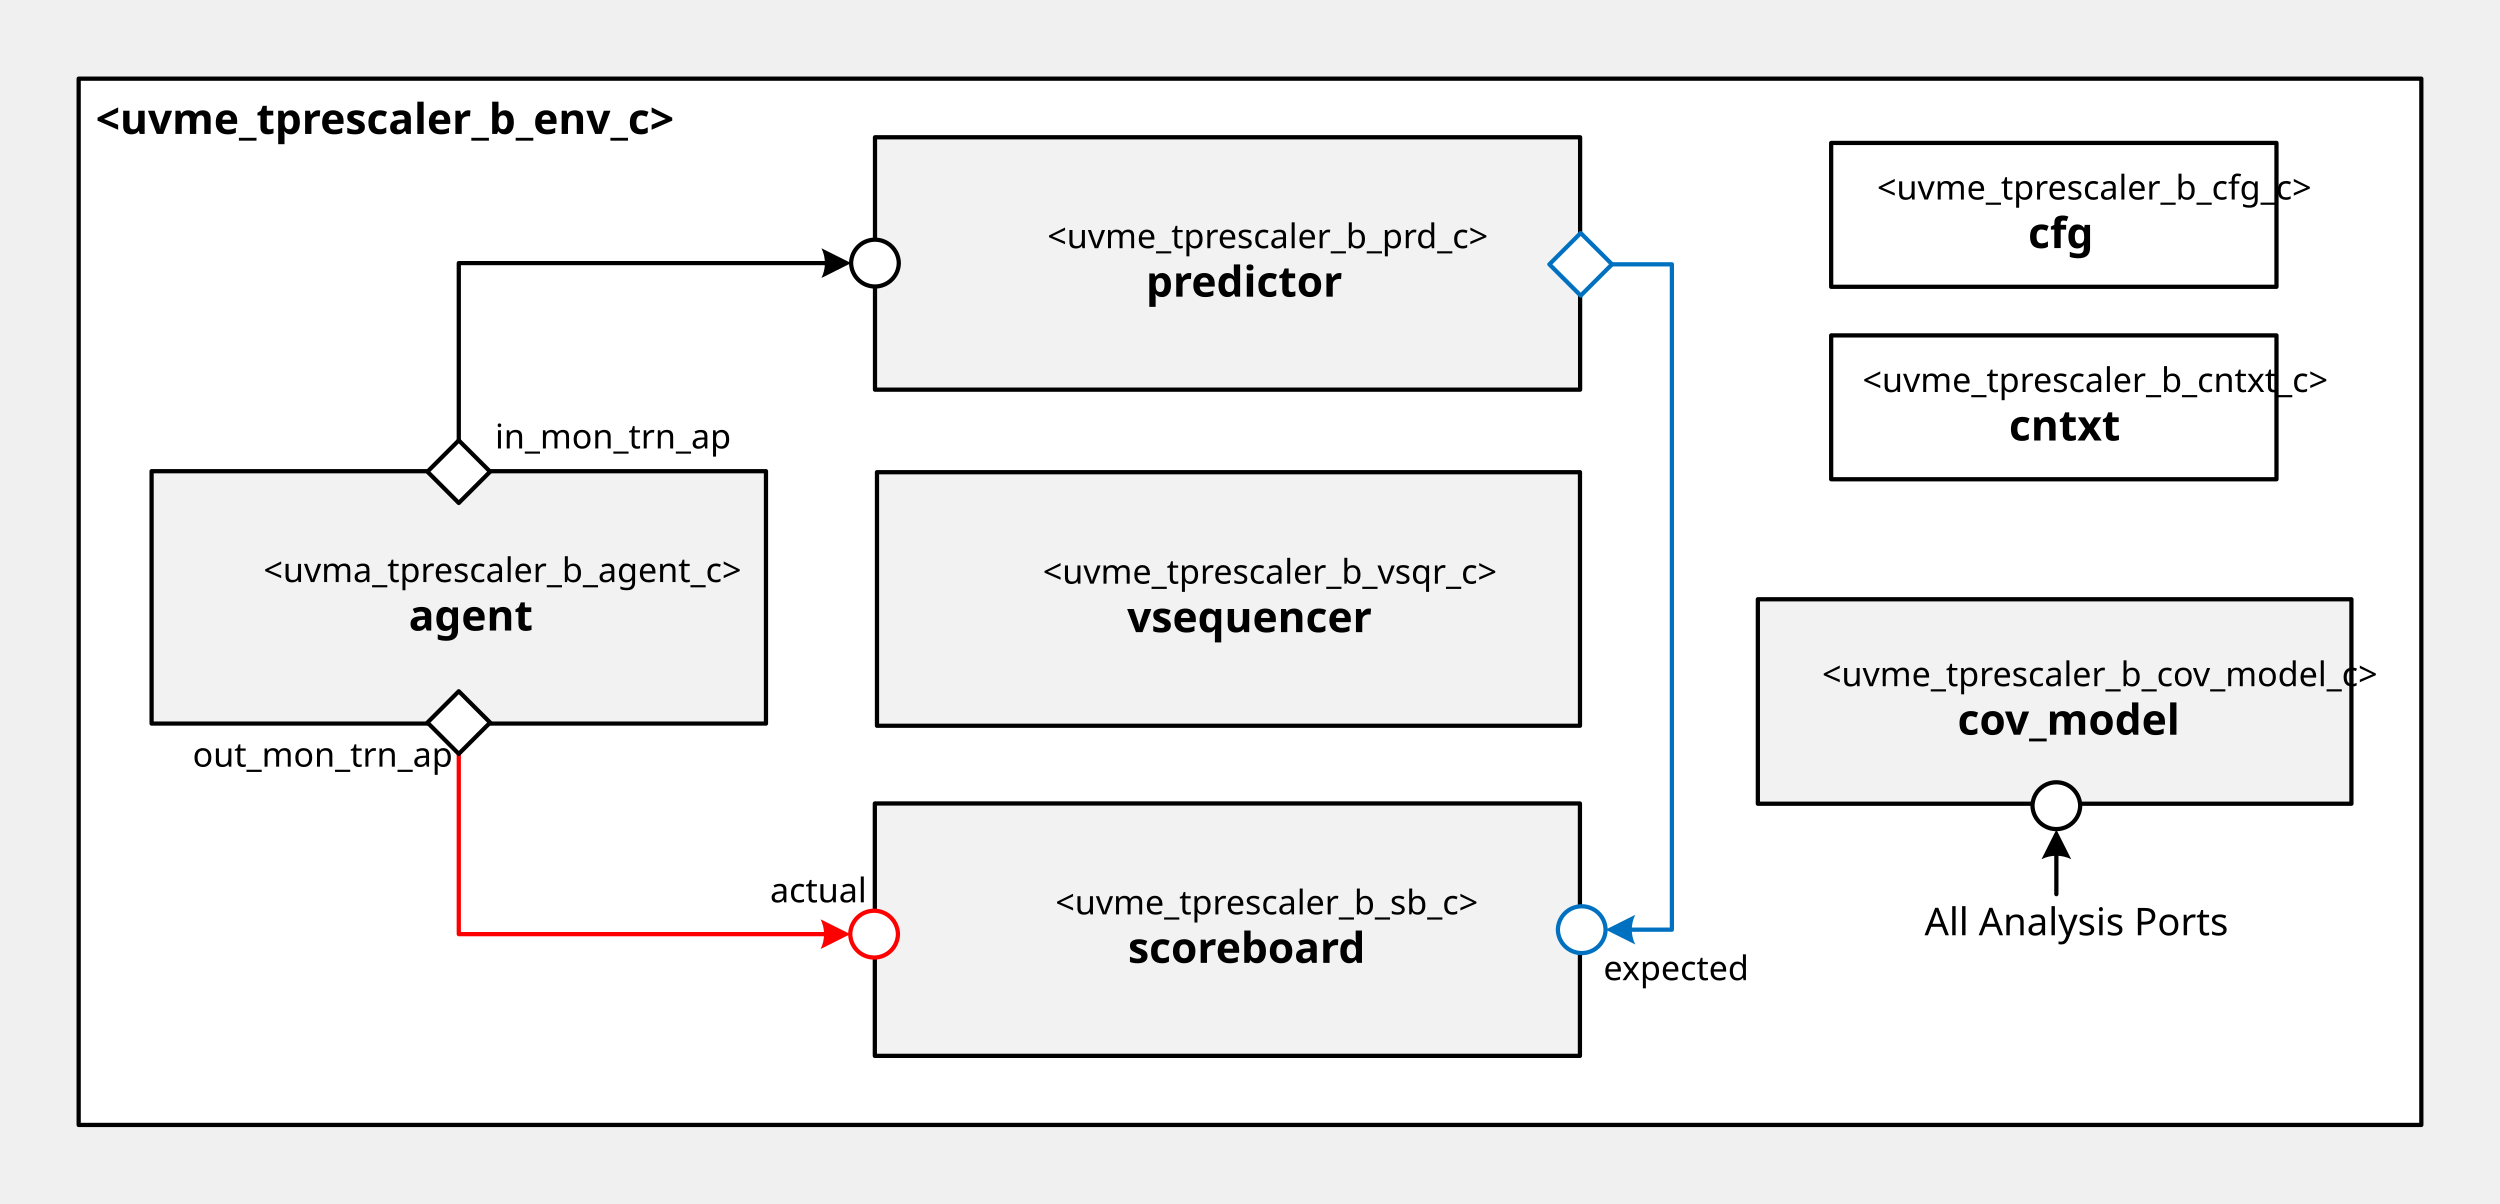
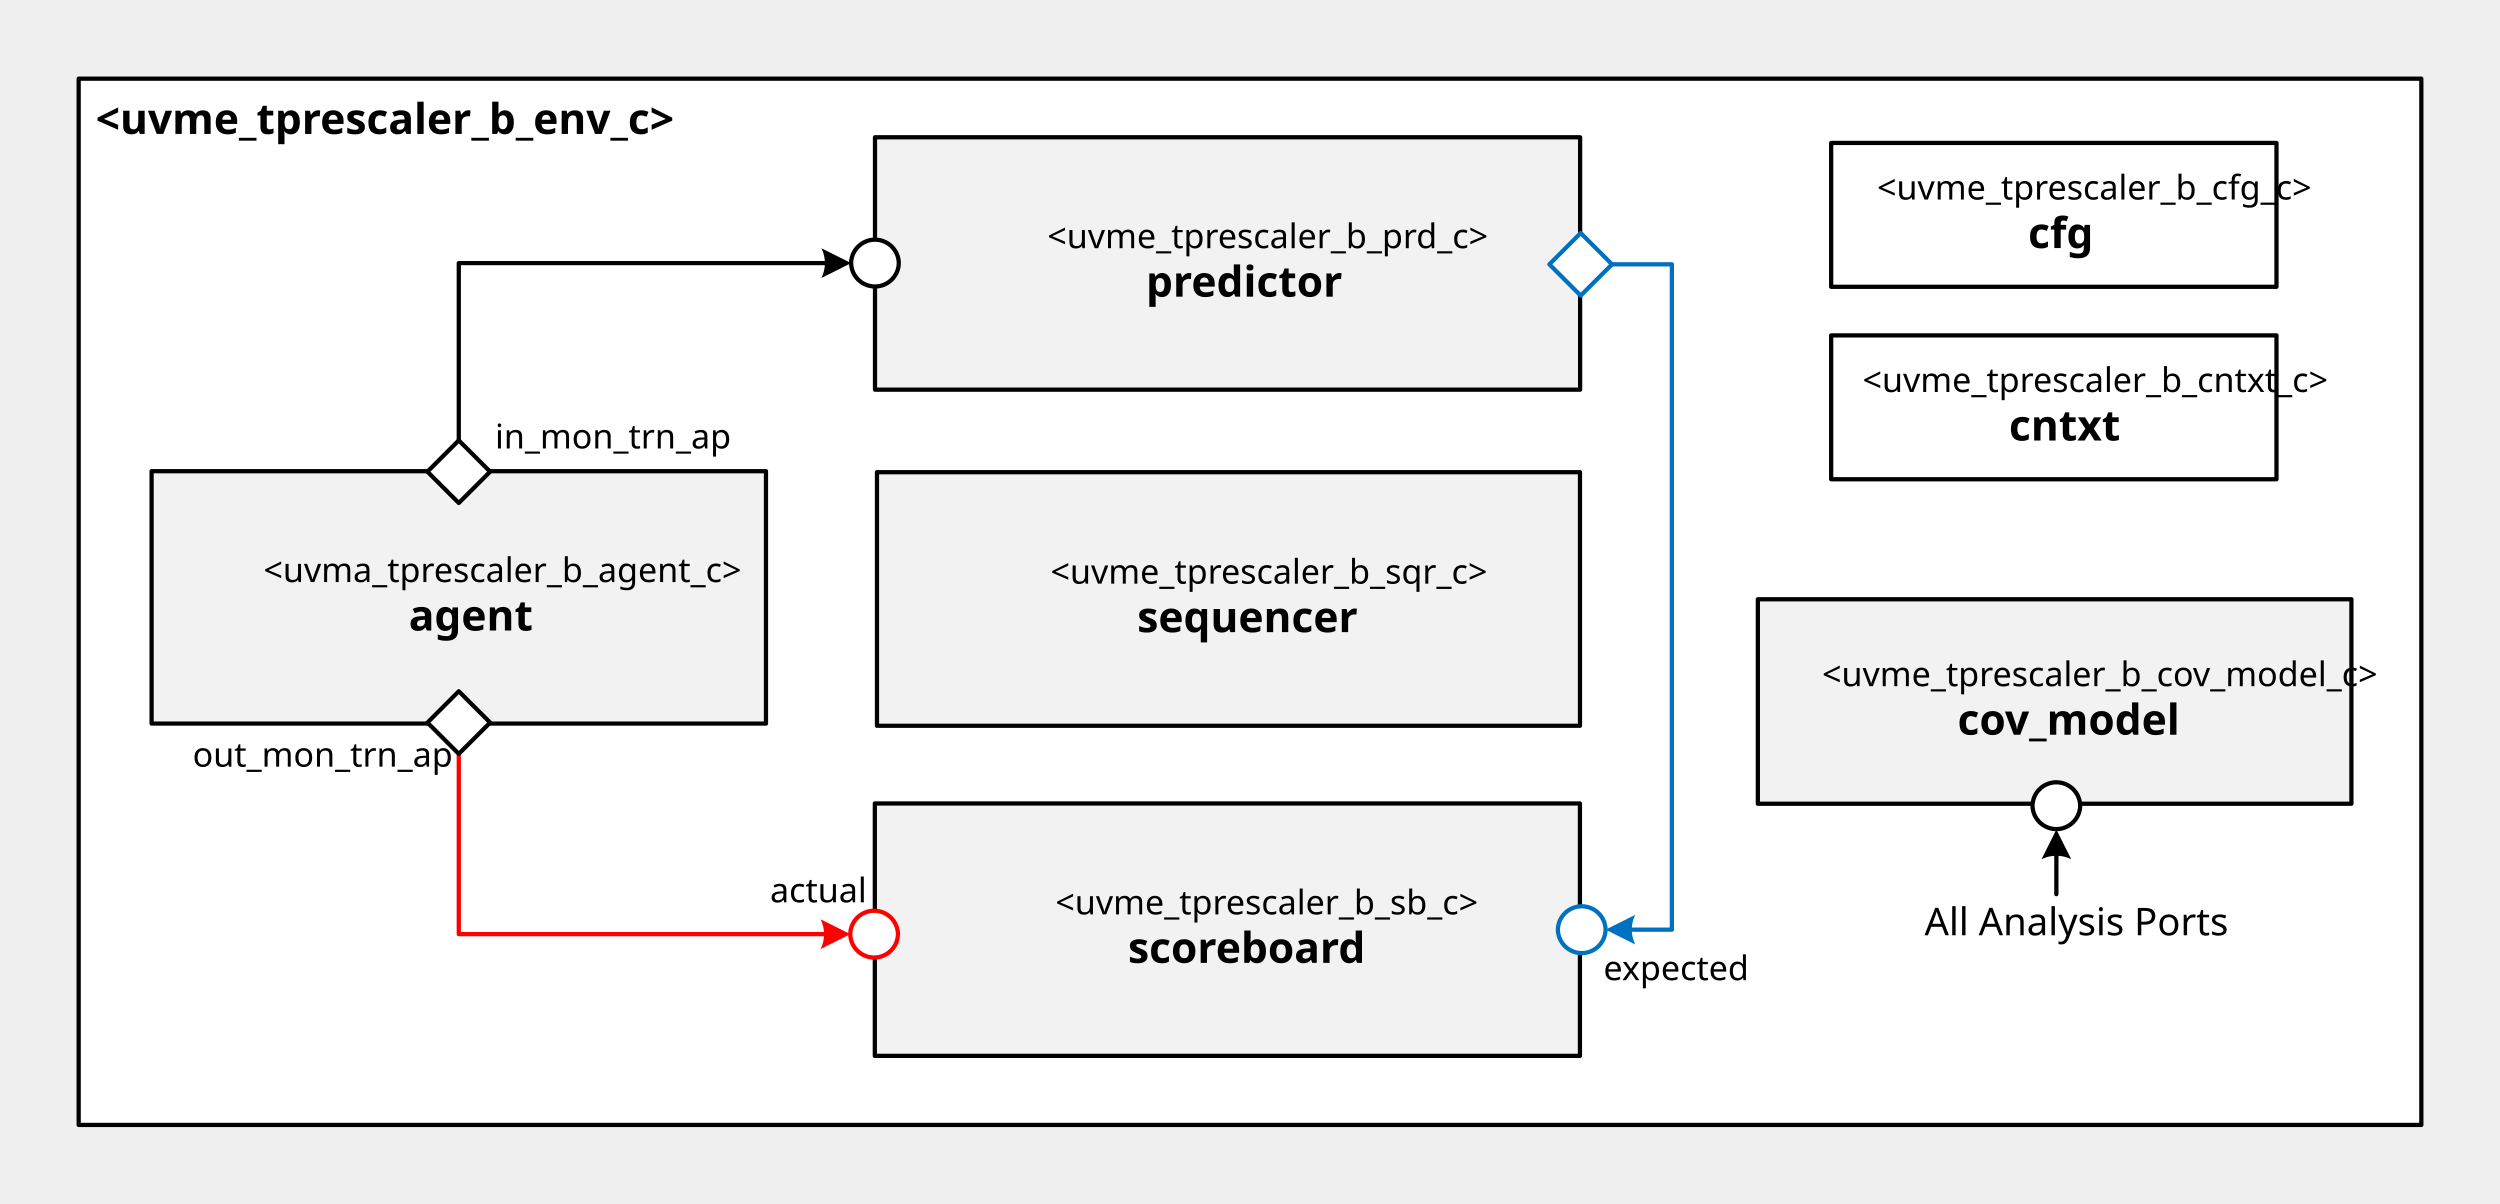
<svg xmlns="http://www.w3.org/2000/svg" xmlns:xlink="http://www.w3.org/1999/xlink" width="8.165in" height="3.931in" viewBox="0 0 587.913 283.047" xml:space="preserve" color-interpolation-filters="sRGB" class="st16">
  <style type="text/css">
	
		.st1 {fill:#ffffff;stroke:#000000;stroke-linecap:round;stroke-linejoin:round;stroke-width:1}
		.st2 {fill:#000000;font-family:Calibri;font-size:0.833em;font-weight:bold}
		.st3 {fill:#f2f2f2;stroke:#000000;stroke-linecap:round;stroke-linejoin:round;stroke-width:1}
		.st4 {fill:#000000;font-family:Calibri;font-size:0.667em}
		.st5 {font-size:1.25em;font-weight:bold}
		.st6 {marker-end:url(#mrkr5-22);stroke:#000000;stroke-linecap:round;stroke-linejoin:round;stroke-width:1}
		.st7 {fill:#000000;fill-opacity:1;stroke:#000000;stroke-opacity:1;stroke-width:0.284}
		.st8 {marker-end:url(#mrkr5-28);stroke:#ff0000;stroke-linecap:round;stroke-linejoin:round;stroke-width:1}
		.st9 {fill:#ff0000;fill-opacity:1;stroke:#ff0000;stroke-opacity:1;stroke-width:0.284}
		.st10 {marker-end:url(#mrkr5-40);stroke:#0070c0;stroke-linecap:round;stroke-linejoin:round;stroke-width:1}
		.st11 {fill:#0070c0;fill-opacity:1;stroke:#0070c0;stroke-opacity:1;stroke-width:0.284}
		.st12 {fill:#ffffff;stroke:#0070c0;stroke-linecap:round;stroke-linejoin:round;stroke-width:1}
		.st13 {fill:#ffffff;stroke:#ff0000;stroke-linecap:round;stroke-linejoin:round;stroke-width:1}
		.st14 {fill:none;stroke:none;stroke-linecap:round;stroke-linejoin:round;stroke-width:0.75}
		.st15 {fill:#000000;font-family:Calibri;font-size:0.75em}
		.st16 {fill:none;fill-rule:evenodd;font-size:12px;overflow:visible;stroke-linecap:square;stroke-miterlimit:3}
	
	</style>
  <defs id="Markers">
    <g id="lend5">
      <path d="M 2 1 L 0 0 L 1.981 -0.993 C 1.672 -0.365 1.673 0.373 1.985 1 " style="stroke:none" />
    </g>
    <marker id="mrkr5-22" class="st7" refX="-6.16" orient="auto" markerUnits="strokeWidth" overflow="visible">
      <use xlink:href="#lend5" transform="scale(-3.52,-3.52) " />
    </marker>
    <marker id="mrkr5-28" class="st9" refX="-6.16" orient="auto" markerUnits="strokeWidth" overflow="visible">
      <use xlink:href="#lend5" transform="scale(-3.52,-3.52) " />
    </marker>
    <marker id="mrkr5-40" class="st11" refX="-6.16" orient="auto" markerUnits="strokeWidth" overflow="visible">
      <use xlink:href="#lend5" transform="scale(-3.52,-3.52) " />
    </marker>
  </defs>
  <g>
    <g id="shape2-1" transform="translate(18.5,-18.5)">
      <rect x="0" y="37" width="550.913" height="246.047" class="st1" />
      <text x="4" y="50" class="st2">&lt;uvme_tprescaler_b_env_c&gt;</text>
    </g>
    <g id="shape118-4" transform="translate(206.235,-112.373)">
      <rect x="0" y="223.414" width="165.321" height="59.633" class="st3" />
-       <text x="39" y="249.63" class="st4">&lt;uvme_tprescaler_b_vsqr_c&gt; <tspan x="58.83" dy="1.14em" class="st5">vsequencer</tspan>
+       <text x="40.81" y="249.63" class="st4">&lt;uvme_tprescaler_b_sqr_c&gt; <tspan x="61.2" dy="1.14em" class="st5">sequencer</tspan>
      </text>
    </g>
    <g id="shape174-8" transform="translate(430.627,-215.606)">
      <rect x="0" y="249.221" width="104.722" height="33.827" class="st1" />
      <text x="10.78" y="262.53" class="st4">&lt;uvme_tprescaler_b_cfg_c&gt; <tspan x="46.32" dy="1.14em" class="st5">cfg</tspan>
      </text>
    </g>
    <g id="shape175-12" transform="translate(430.627,-170.346)">
      <rect x="0" y="249.221" width="104.722" height="33.827" class="st1" />
      <text x="7.37" y="262.53" class="st4">&lt;uvme_tprescaler_b_cntxt_c&gt; <tspan x="41.82" dy="1.14em" class="st5">cntxt</tspan>
      </text>
    </g>
    <g id="group270-16" transform="translate(61.2362,-73.1159)">
			</g>
    <g id="shape309-17" transform="translate(107.89,-179.488)">
      <path d="M0 283.05 L0 241.36 L86.1 241.36" class="st6" />
    </g>
    <g id="shape439-23" transform="translate(107.89,-105.76)">
      <path d="M0 283.05 L0 325.44 L85.9 325.44" class="st8" />
    </g>
    <g id="shape114-29" transform="translate(35.6496,-112.891)">
      <rect x="0" y="223.695" width="144.481" height="59.352" class="st3" />
      <text x="26.3" y="249.77" class="st4">&lt;uvma_tprescaler_b_agent_c&gt; <tspan x="60.47" dy="1.14em" class="st5">agent</tspan>
      </text>
    </g>
    <g id="shape115-33" transform="translate(383.576,103.559) rotate(90)">
      <path d="M7.36 283.05 L14.72 275.69 L7.36 268.32 L0 275.69 L7.36 283.05 Z" class="st1" />
    </g>
    <g id="shape463-35" transform="translate(385.419,-220.887)">
      <path d="M-6.33 283.05 L7.75 283.05 L7.75 439.51 L-1.68 439.51" class="st10" />
    </g>
    <g id="group475-41" transform="translate(200.15,-185.771)">
      <g id="shape263-42" transform="translate(5.61752,-5.64006)">
        <rect x="0" y="223.695" width="165.818" height="59.352" class="st3" />
        <text x="40.52" y="249.77" class="st4">&lt;uvme_tprescaler_b_prd_c&gt; <tspan x="63.73" dy="1.14em" class="st5">predictor</tspan>
        </text>
      </g>
      <g id="shape281-46" transform="translate(-1.79856E-14,525.079) scale(1,-1)">
        <path d="M0 277.44 A5.611 5.611 0 0 1 11.22 277.44 A5.611 5.611 0 0 1 0 277.44 Z" class="st1" />
      </g>
      <g id="shape465-48" transform="translate(447.26,240.569) rotate(90)">
        <path d="M7.36 283.05 L14.72 275.69 L7.36 268.32 L0 275.69 L7.36 283.05 Z" class="st12" />
      </g>
    </g>
    <g id="shape487-50" transform="translate(383.576,162.563) rotate(90)">
      <path d="M7.36 283.05 L14.72 275.69 L7.36 268.32 L0 275.69 L7.36 283.05 Z" class="st1" />
    </g>
    <g id="group491-52" transform="translate(176.205,-34.7452)">
      <g id="shape359-53" transform="translate(29.5236,0)">
        <rect x="0" y="223.695" width="165.818" height="59.352" class="st3" />
        <text x="42.45" y="249.77" class="st4">&lt;uvme_tprescaler_b_sb_c&gt; <tspan x="59.54" dy="1.14em" class="st5">scoreboard</tspan>
        </text>
      </g>
      <g id="shape438-57" transform="translate(23.7438,531.861) scale(1,-1)">
        <path d="M0 277.44 A5.611 5.611 0 0 1 11.22 277.44 A5.611 5.611 0 0 1 0 277.44 Z" class="st13" />
      </g>
      <g id="shape464-59" transform="translate(201.374,-24.0647) scale(-1,1)">
        <path d="M0 277.44 A5.611 5.611 0 0 1 11.22 277.44 A5.611 5.611 0 0 1 0 277.44 Z" class="st12" />
      </g>
      <g id="shape476-61" transform="translate(5.9952E-15,-35.1395)">
        <rect x="0" y="276.32" width="29.524" height="6.727" class="st14" />
        <text x="4.88" y="282.08" class="st4">actual</text>
      </g>
      <g id="shape478-64" transform="translate(196.578,-16.8324)">
        <rect x="0" y="276.32" width="38.457" height="6.727" class="st14" />
        <text x="4.29" y="282.08" class="st4">expected</text>
      </g>
    </g>
    <g id="group492-67" transform="translate(413.385,-57.3481)">
      <g id="shape437-68" transform="translate(-4.79616E-14,-36.6917)">
        <rect x="0" y="234.966" width="139.588" height="48.081" class="st3" />
        <text x="15.09" y="255.41" class="st4">&lt;uvme_tprescaler_b_cov_model_c&gt; <tspan x="46.97" dy="1.14em" class="st5">cov_model</tspan>
        </text>
      </g>
      <g id="shape483-72" transform="translate(64.5846,524.258) scale(1,-1)">
        <path d="M0 277.44 A5.611 5.611 0 0 1 11.22 277.44 A5.611 5.611 0 0 1 0 277.44 Z" class="st1" />
      </g>
      <g id="shape485-74" transform="translate(63.1093,-15.4286)">
        <path d="M7.09 283.05 L7.09 274.02" class="st6" />
      </g>
      <g id="shape489-79" transform="translate(19.8657,0)">
        <rect x="0" y="264.339" width="100.63" height="18.709" class="st14" />
        <text x="19.33" y="277.29" class="st15">All Analysis Ports</text>
      </g>
    </g>
    <g id="shape497-82" transform="translate(38.7588,-100.63)">
      <rect x="0" y="274.014" width="68.654" height="9.033" class="st14" />
      <text x="6.54" y="280.93" class="st4">out_mon_trn_ap</text>
    </g>
    <g id="shape498-85" transform="translate(107.347,-175.472)">
      <rect x="0" y="274.014" width="68.654" height="9.033" class="st14" />
      <text x="9.07" y="280.93" class="st4">in_mon_trn_ap</text>
    </g>
  </g>
</svg>
